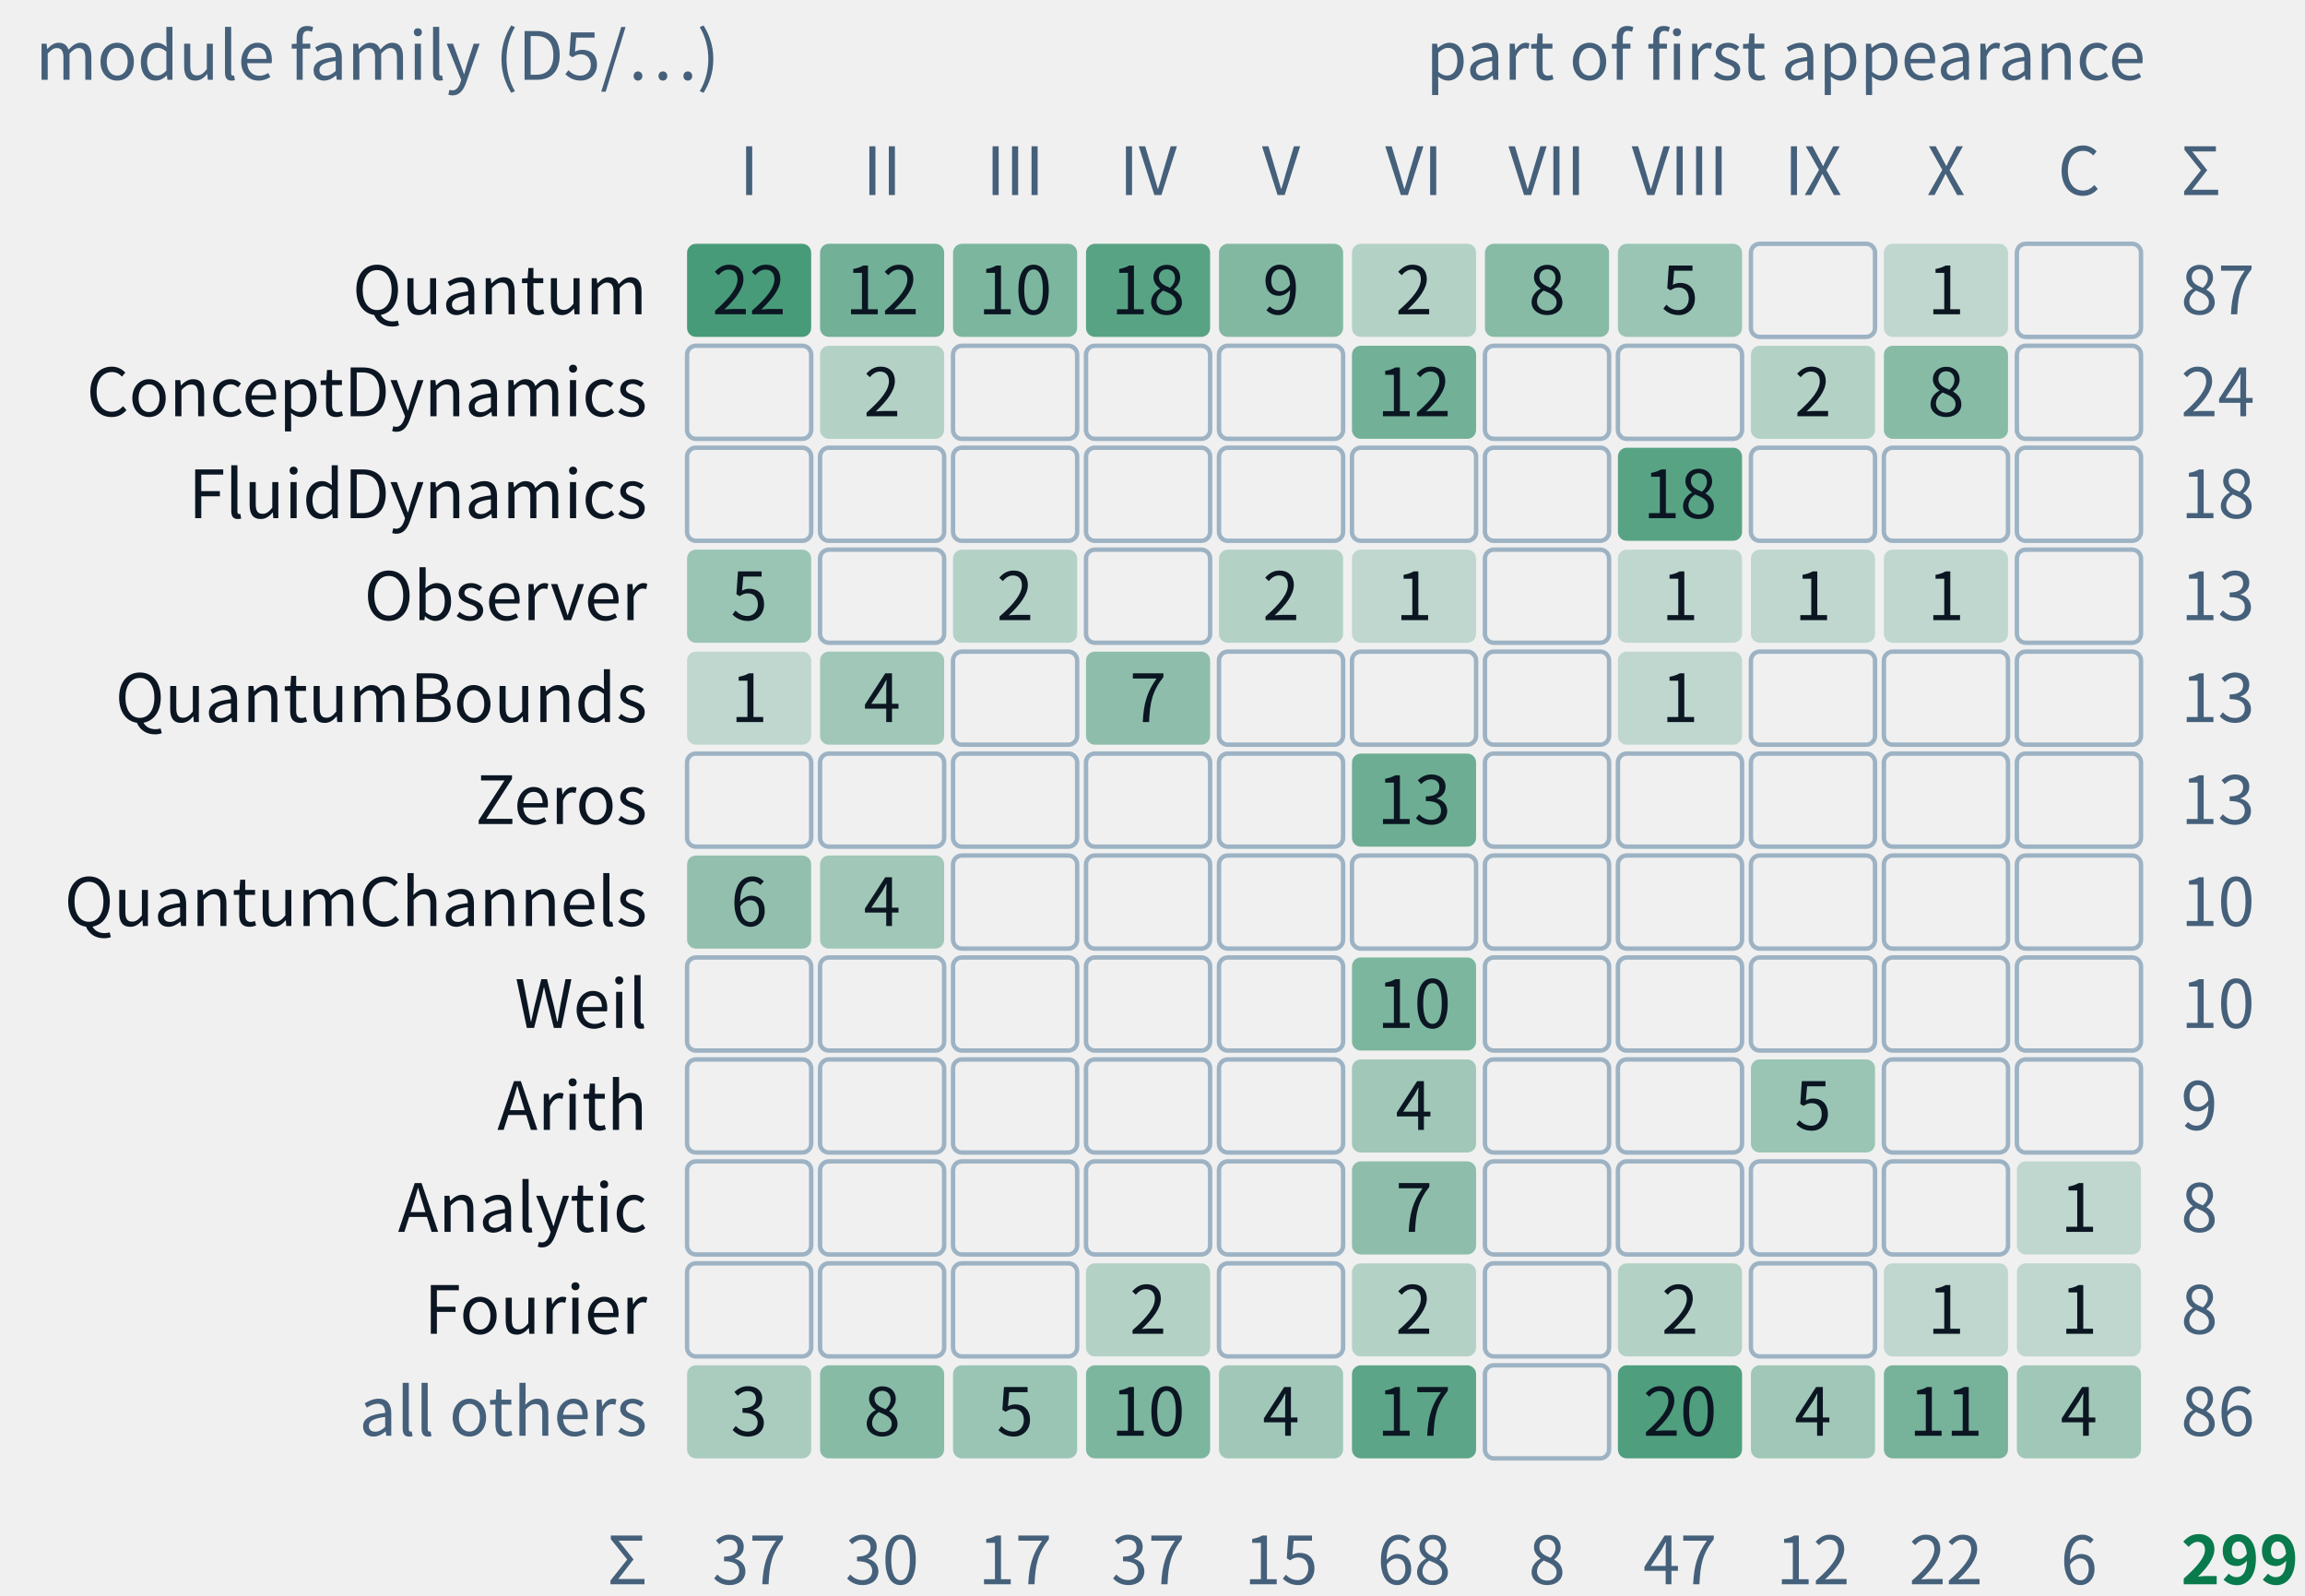
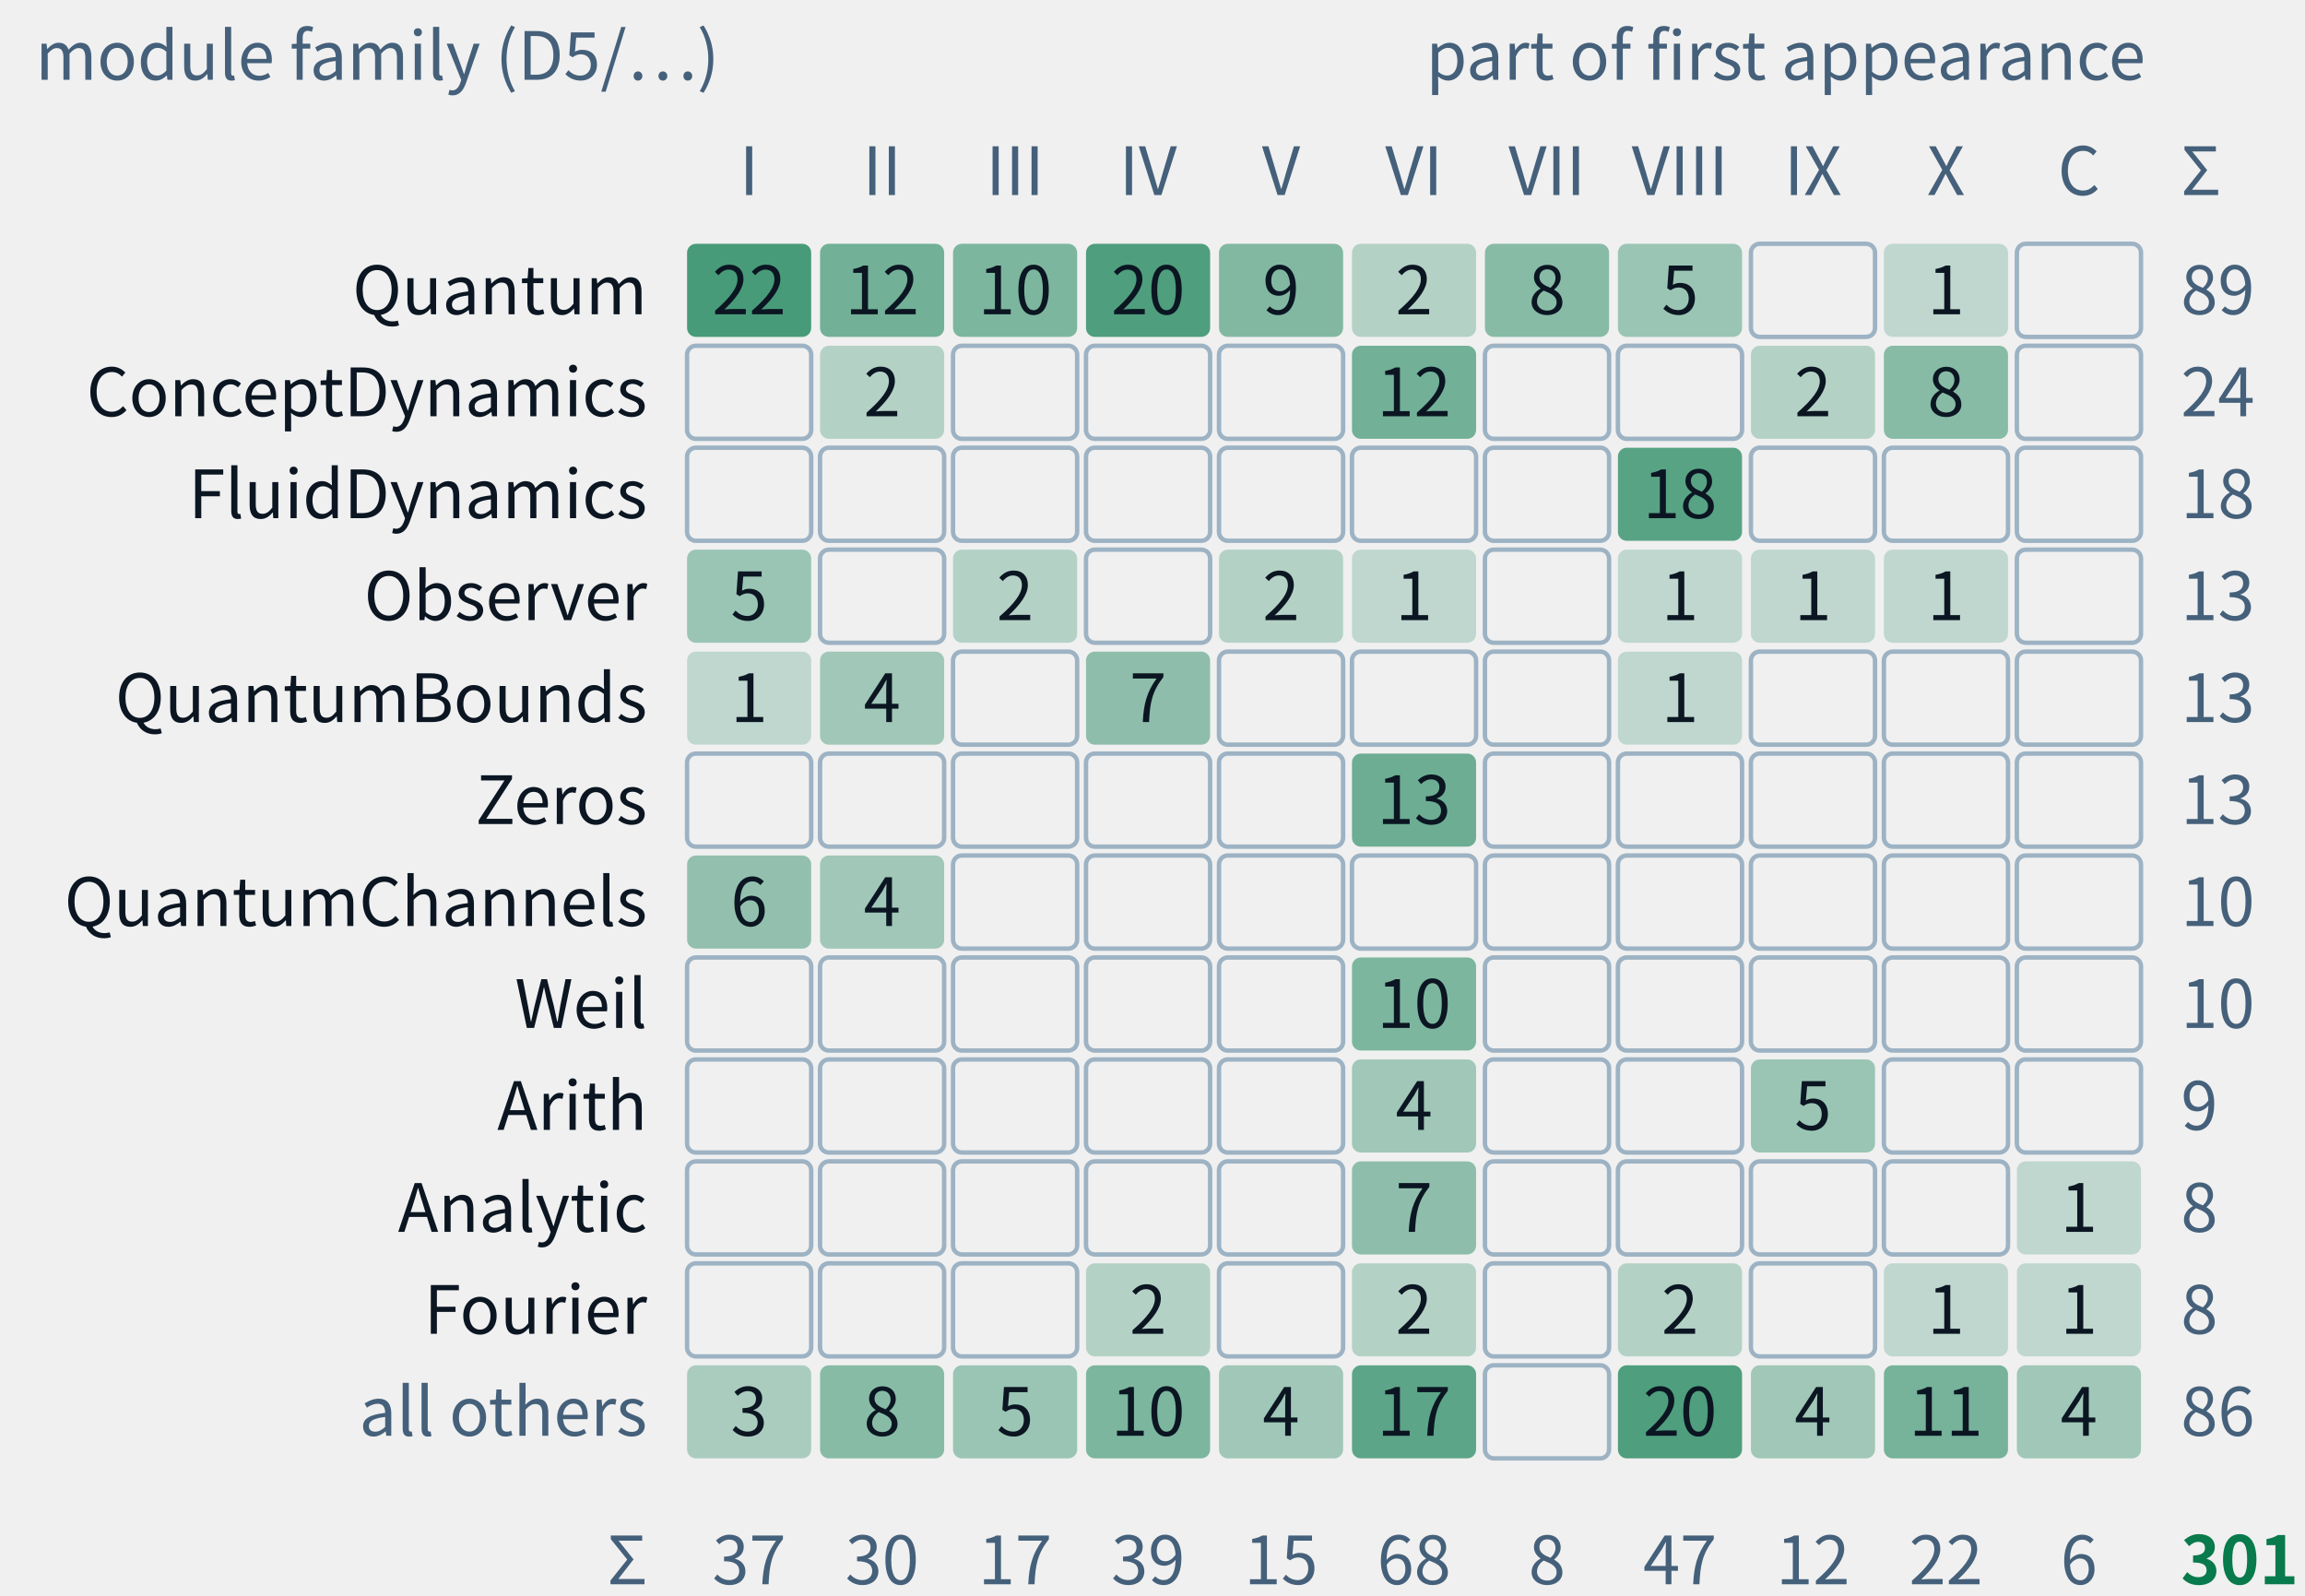
- <svg xmlns="http://www.w3.org/2000/svg" class="tr-fig" data-tr-fig="appc-modules-by-part" data-lang="en" viewBox="0 0 520 360" width="520" height="360" font-family="'Noto Sans SC', 'Noto Sans CJK SC', 'Source Sans 3', 'PingFang SC', 'Microsoft YaHei', system-ui, sans-serif" role="img" aria-label="A grid of counts: the rows are module families of trureturing, from top to bottom Quantum, ConceptDynamics, FluidDynamics, Observer, QuantumBounds, Zeros, QuantumChannels, Weil, Arith, Analytic, Fourier and all others; the columns are Parts I to X and the coda with the appendices. Each cell gives how many theorems of that family first appear in that part, the darker the more, blank for none. The Quantum family is the largest, 87 theorems, spread over Parts I to VIII and X; all 18 of FluidDynamics are in Part VIII; Zeros and Weil appear only in Part VI. They add up to 299, the C.1 index of appendix C.">
+ <svg xmlns="http://www.w3.org/2000/svg" class="tr-fig" data-tr-fig="appc-modules-by-part" data-lang="en" viewBox="0 0 520 360" width="520" height="360" font-family="'Noto Sans SC', 'Noto Sans CJK SC', 'Source Sans 3', 'PingFang SC', 'Microsoft YaHei', system-ui, sans-serif" role="img" aria-label="A grid of counts: the rows are module families of trureturing, from top to bottom Quantum, ConceptDynamics, FluidDynamics, Observer, QuantumBounds, Zeros, QuantumChannels, Weil, Arith, Analytic, Fourier and all others; the columns are Parts I to X and the coda with the appendices. Each cell gives how many theorems of that family first appear in that part, the darker the more, blank for none. The Quantum family is the largest, 89 theorems, spread over Parts I to VIII and X; all 18 of FluidDynamics are in Part VIII; Zeros and Weil appear only in Part VI. They add up to 301, the C.1 index of appendix C.">
  <style>.ts-ink{stroke:#0b1622}.tf-ink{fill:#0b1622}.ts-dim{stroke:#45607a}.tf-dim{fill:#45607a}.ts-faint{stroke:#9db3c4}.tf-faint{fill:#9db3c4}.ts-edge{stroke:#b9d0dd}.tf-edge{fill:#b9d0dd}.ts-hot{stroke:#5f9bb5}.tf-hot{fill:#5f9bb5}.ts-bg{stroke:#ffffff}.tf-bg{fill:#ffffff}.ts-panel{stroke:#eef5f9}.tf-panel{fill:#eef5f9}.ts-sheet{stroke:#f7fbfd}.tf-sheet{fill:#f7fbfd}.ts-cyan{stroke:#007c8a}.tf-cyan{fill:#007c8a}.ts-magenta{stroke:#b0128f}.tf-magenta{fill:#b0128f}.ts-amber{stroke:#946200}.tf-amber{fill:#946200}.ts-violet{stroke:#5a45c8}.tf-violet{fill:#5a45c8}.ts-ok{stroke:#087a4c}.tf-ok{fill:#087a4c}.ts-warn{stroke:#c21f3a}.tf-warn{fill:#c21f3a}.ts-blue{stroke:#1d5fd0}.tf-blue{fill:#1d5fd0}.ts-orange{stroke:#b85410}.tf-orange{fill:#b85410}.ts-sigma{stroke:#28405a}.tf-sigma{fill:#28405a}@media (prefers-color-scheme:dark){.ts-ink{stroke:#d4efff}.tf-ink{fill:#d4efff}.ts-dim{stroke:#6f8ea5}.tf-dim{fill:#6f8ea5}.ts-faint{stroke:#34506a}.tf-faint{fill:#34506a}.ts-edge{stroke:#143049}.tf-edge{fill:#143049}.ts-hot{stroke:#1f5d7c}.tf-hot{fill:#1f5d7c}.ts-bg{stroke:#03060c}.tf-bg{fill:#03060c}.ts-panel{stroke:#07101b}.tf-panel{fill:#07101b}.ts-sheet{stroke:#050c16}.tf-sheet{fill:#050c16}.ts-cyan{stroke:#19f0ff}.tf-cyan{fill:#19f0ff}.ts-magenta{stroke:#ff2fd0}.tf-magenta{fill:#ff2fd0}.ts-amber{stroke:#ffc83d}.tf-amber{fill:#ffc83d}.ts-violet{stroke:#9d8cff}.tf-violet{fill:#9d8cff}.ts-ok{stroke:#46ffb2}.tf-ok{fill:#46ffb2}.ts-warn{stroke:#ff5064}.tf-warn{fill:#ff5064}.ts-blue{stroke:#2a7bff}.tf-blue{fill:#2a7bff}.ts-orange{stroke:#ff8a3c}.tf-orange{fill:#ff8a3c}.ts-sigma{stroke:#cfe3ff}.tf-sigma{fill:#cfe3ff}}</style>
  <text class="tf-dim" x="8" y="18" font-size="15">module family (D5/…)</text>
  <text class="tf-dim" x="484" y="18" font-size="15" text-anchor="end">part of first appearance</text>
  <text class="tf-dim" x="169" y="44" font-size="15" text-anchor="middle">I</text>
  <text class="tf-dim" x="199" y="44" font-size="15" text-anchor="middle">II</text>
  <text class="tf-dim" x="229" y="44" font-size="15" text-anchor="middle">III</text>
  <text class="tf-dim" x="259" y="44" font-size="15" text-anchor="middle">IV</text>
  <text class="tf-dim" x="289" y="44" font-size="15" text-anchor="middle">V</text>
  <text class="tf-dim" x="319" y="44" font-size="15" text-anchor="middle">VI</text>
  <text class="tf-dim" x="349" y="44" font-size="15" text-anchor="middle">VII</text>
  <text class="tf-dim" x="379" y="44" font-size="15" text-anchor="middle">VIII</text>
  <text class="tf-dim" x="409" y="44" font-size="15" text-anchor="middle">IX</text>
  <text class="tf-dim" x="439" y="44" font-size="15" text-anchor="middle">X</text>
  <text class="tf-dim" x="469" y="44" font-size="15" text-anchor="middle">C</text>
  <text class="tf-ink" x="146" y="70.9" font-size="15" text-anchor="end">Quantum</text>
  <rect x="155" y="55" width="28" height="21" rx="2" class="tf-ok" fill-opacity="0.72" />
  <text class="tf-ink" x="169" y="70.9" font-size="15" text-anchor="middle">22</text>
  <rect x="185" y="55" width="28" height="21" rx="2" class="tf-ok" fill-opacity="0.54" />
  <text class="tf-ink" x="199" y="70.9" font-size="15" text-anchor="middle">12</text>
  <rect x="215" y="55" width="28" height="21" rx="2" class="tf-ok" fill-opacity="0.49" />
  <text class="tf-ink" x="229" y="70.9" font-size="15" text-anchor="middle">10</text>
-   <rect x="245" y="55" width="28" height="21" rx="2" class="tf-ok" fill-opacity="0.65" />
-   <text class="tf-ink" x="259" y="70.9" font-size="15" text-anchor="middle">18</text>
+   <rect x="245" y="55" width="28" height="21" rx="2" class="tf-ok" fill-opacity="0.69" />
+   <text class="tf-ink" x="259" y="70.9" font-size="15" text-anchor="middle">20</text>
  <rect x="275" y="55" width="28" height="21" rx="2" class="tf-ok" fill-opacity="0.47" />
  <text class="tf-ink" x="289" y="70.9" font-size="15" text-anchor="middle">9</text>
  <rect x="305" y="55" width="28" height="21" rx="2" class="tf-ok" fill-opacity="0.26" />
  <text class="tf-ink" x="319" y="70.9" font-size="15" text-anchor="middle">2</text>
  <rect x="335" y="55" width="28" height="21" rx="2" class="tf-ok" fill-opacity="0.45" />
  <text class="tf-ink" x="349" y="70.9" font-size="15" text-anchor="middle">8</text>
  <rect x="365" y="55" width="28" height="21" rx="2" class="tf-ok" fill-opacity="0.37" />
  <text class="tf-ink" x="379" y="70.9" font-size="15" text-anchor="middle">5</text>
  <rect x="395" y="55" width="28" height="21" rx="2" class="ts-faint" stroke-width="1" fill="none" />
  <rect x="425" y="55" width="28" height="21" rx="2" class="tf-ok" fill-opacity="0.21" />
  <text class="tf-ink" x="439" y="70.9" font-size="15" text-anchor="middle">1</text>
  <rect x="455" y="55" width="28" height="21" rx="2" class="ts-faint" stroke-width="1" fill="none" />
-   <text class="tf-dim" x="492" y="70.9" font-size="15">87</text>
+   <text class="tf-dim" x="492" y="70.9" font-size="15">89</text>
  <text class="tf-ink" x="146" y="93.9" font-size="15" text-anchor="end">ConceptDynamics</text>
  <rect x="155" y="78" width="28" height="21" rx="2" class="ts-faint" stroke-width="1" fill="none" />
  <rect x="185" y="78" width="28" height="21" rx="2" class="tf-ok" fill-opacity="0.26" />
  <text class="tf-ink" x="199" y="93.9" font-size="15" text-anchor="middle">2</text>
  <rect x="215" y="78" width="28" height="21" rx="2" class="ts-faint" stroke-width="1" fill="none" />
  <rect x="245" y="78" width="28" height="21" rx="2" class="ts-faint" stroke-width="1" fill="none" />
  <rect x="275" y="78" width="28" height="21" rx="2" class="ts-faint" stroke-width="1" fill="none" />
  <rect x="305" y="78" width="28" height="21" rx="2" class="tf-ok" fill-opacity="0.54" />
  <text class="tf-ink" x="319" y="93.9" font-size="15" text-anchor="middle">12</text>
  <rect x="335" y="78" width="28" height="21" rx="2" class="ts-faint" stroke-width="1" fill="none" />
  <rect x="365" y="78" width="28" height="21" rx="2" class="ts-faint" stroke-width="1" fill="none" />
  <rect x="395" y="78" width="28" height="21" rx="2" class="tf-ok" fill-opacity="0.26" />
  <text class="tf-ink" x="409" y="93.9" font-size="15" text-anchor="middle">2</text>
  <rect x="425" y="78" width="28" height="21" rx="2" class="tf-ok" fill-opacity="0.45" />
  <text class="tf-ink" x="439" y="93.9" font-size="15" text-anchor="middle">8</text>
  <rect x="455" y="78" width="28" height="21" rx="2" class="ts-faint" stroke-width="1" fill="none" />
  <text class="tf-dim" x="492" y="93.9" font-size="15">24</text>
  <text class="tf-ink" x="146" y="116.9" font-size="15" text-anchor="end">FluidDynamics</text>
  <rect x="155" y="101" width="28" height="21" rx="2" class="ts-faint" stroke-width="1" fill="none" />
  <rect x="185" y="101" width="28" height="21" rx="2" class="ts-faint" stroke-width="1" fill="none" />
  <rect x="215" y="101" width="28" height="21" rx="2" class="ts-faint" stroke-width="1" fill="none" />
  <rect x="245" y="101" width="28" height="21" rx="2" class="ts-faint" stroke-width="1" fill="none" />
  <rect x="275" y="101" width="28" height="21" rx="2" class="ts-faint" stroke-width="1" fill="none" />
  <rect x="305" y="101" width="28" height="21" rx="2" class="ts-faint" stroke-width="1" fill="none" />
  <rect x="335" y="101" width="28" height="21" rx="2" class="ts-faint" stroke-width="1" fill="none" />
  <rect x="365" y="101" width="28" height="21" rx="2" class="tf-ok" fill-opacity="0.65" />
  <text class="tf-ink" x="379" y="116.9" font-size="15" text-anchor="middle">18</text>
  <rect x="395" y="101" width="28" height="21" rx="2" class="ts-faint" stroke-width="1" fill="none" />
  <rect x="425" y="101" width="28" height="21" rx="2" class="ts-faint" stroke-width="1" fill="none" />
  <rect x="455" y="101" width="28" height="21" rx="2" class="ts-faint" stroke-width="1" fill="none" />
  <text class="tf-dim" x="492" y="116.9" font-size="15">18</text>
  <text class="tf-ink" x="146" y="139.9" font-size="15" text-anchor="end">Observer</text>
  <rect x="155" y="124" width="28" height="21" rx="2" class="tf-ok" fill-opacity="0.37" />
  <text class="tf-ink" x="169" y="139.9" font-size="15" text-anchor="middle">5</text>
  <rect x="185" y="124" width="28" height="21" rx="2" class="ts-faint" stroke-width="1" fill="none" />
  <rect x="215" y="124" width="28" height="21" rx="2" class="tf-ok" fill-opacity="0.26" />
  <text class="tf-ink" x="229" y="139.9" font-size="15" text-anchor="middle">2</text>
  <rect x="245" y="124" width="28" height="21" rx="2" class="ts-faint" stroke-width="1" fill="none" />
  <rect x="275" y="124" width="28" height="21" rx="2" class="tf-ok" fill-opacity="0.26" />
  <text class="tf-ink" x="289" y="139.9" font-size="15" text-anchor="middle">2</text>
  <rect x="305" y="124" width="28" height="21" rx="2" class="tf-ok" fill-opacity="0.21" />
  <text class="tf-ink" x="319" y="139.9" font-size="15" text-anchor="middle">1</text>
  <rect x="335" y="124" width="28" height="21" rx="2" class="ts-faint" stroke-width="1" fill="none" />
  <rect x="365" y="124" width="28" height="21" rx="2" class="tf-ok" fill-opacity="0.21" />
  <text class="tf-ink" x="379" y="139.9" font-size="15" text-anchor="middle">1</text>
  <rect x="395" y="124" width="28" height="21" rx="2" class="tf-ok" fill-opacity="0.21" />
  <text class="tf-ink" x="409" y="139.9" font-size="15" text-anchor="middle">1</text>
  <rect x="425" y="124" width="28" height="21" rx="2" class="tf-ok" fill-opacity="0.21" />
  <text class="tf-ink" x="439" y="139.9" font-size="15" text-anchor="middle">1</text>
  <rect x="455" y="124" width="28" height="21" rx="2" class="ts-faint" stroke-width="1" fill="none" />
  <text class="tf-dim" x="492" y="139.9" font-size="15">13</text>
  <text class="tf-ink" x="146" y="162.9" font-size="15" text-anchor="end">QuantumBounds</text>
  <rect x="155" y="147" width="28" height="21" rx="2" class="tf-ok" fill-opacity="0.21" />
  <text class="tf-ink" x="169" y="162.9" font-size="15" text-anchor="middle">1</text>
  <rect x="185" y="147" width="28" height="21" rx="2" class="tf-ok" fill-opacity="0.34" />
  <text class="tf-ink" x="199" y="162.9" font-size="15" text-anchor="middle">4</text>
  <rect x="215" y="147" width="28" height="21" rx="2" class="ts-faint" stroke-width="1" fill="none" />
  <rect x="245" y="147" width="28" height="21" rx="2" class="tf-ok" fill-opacity="0.42" />
  <text class="tf-ink" x="259" y="162.9" font-size="15" text-anchor="middle">7</text>
  <rect x="275" y="147" width="28" height="21" rx="2" class="ts-faint" stroke-width="1" fill="none" />
  <rect x="305" y="147" width="28" height="21" rx="2" class="ts-faint" stroke-width="1" fill="none" />
  <rect x="335" y="147" width="28" height="21" rx="2" class="ts-faint" stroke-width="1" fill="none" />
  <rect x="365" y="147" width="28" height="21" rx="2" class="tf-ok" fill-opacity="0.21" />
  <text class="tf-ink" x="379" y="162.9" font-size="15" text-anchor="middle">1</text>
  <rect x="395" y="147" width="28" height="21" rx="2" class="ts-faint" stroke-width="1" fill="none" />
  <rect x="425" y="147" width="28" height="21" rx="2" class="ts-faint" stroke-width="1" fill="none" />
  <rect x="455" y="147" width="28" height="21" rx="2" class="ts-faint" stroke-width="1" fill="none" />
  <text class="tf-dim" x="492" y="162.9" font-size="15">13</text>
  <text class="tf-ink" x="146" y="185.9" font-size="15" text-anchor="end">Zeros</text>
  <rect x="155" y="170" width="28" height="21" rx="2" class="ts-faint" stroke-width="1" fill="none" />
  <rect x="185" y="170" width="28" height="21" rx="2" class="ts-faint" stroke-width="1" fill="none" />
  <rect x="215" y="170" width="28" height="21" rx="2" class="ts-faint" stroke-width="1" fill="none" />
  <rect x="245" y="170" width="28" height="21" rx="2" class="ts-faint" stroke-width="1" fill="none" />
  <rect x="275" y="170" width="28" height="21" rx="2" class="ts-faint" stroke-width="1" fill="none" />
  <rect x="305" y="170" width="28" height="21" rx="2" class="tf-ok" fill-opacity="0.56" />
  <text class="tf-ink" x="319" y="185.9" font-size="15" text-anchor="middle">13</text>
  <rect x="335" y="170" width="28" height="21" rx="2" class="ts-faint" stroke-width="1" fill="none" />
  <rect x="365" y="170" width="28" height="21" rx="2" class="ts-faint" stroke-width="1" fill="none" />
  <rect x="395" y="170" width="28" height="21" rx="2" class="ts-faint" stroke-width="1" fill="none" />
  <rect x="425" y="170" width="28" height="21" rx="2" class="ts-faint" stroke-width="1" fill="none" />
  <rect x="455" y="170" width="28" height="21" rx="2" class="ts-faint" stroke-width="1" fill="none" />
  <text class="tf-dim" x="492" y="185.9" font-size="15">13</text>
  <text class="tf-ink" x="146" y="208.9" font-size="15" text-anchor="end">QuantumChannels</text>
  <rect x="155" y="193" width="28" height="21" rx="2" class="tf-ok" fill-opacity="0.4" />
  <text class="tf-ink" x="169" y="208.9" font-size="15" text-anchor="middle">6</text>
  <rect x="185" y="193" width="28" height="21" rx="2" class="tf-ok" fill-opacity="0.34" />
  <text class="tf-ink" x="199" y="208.9" font-size="15" text-anchor="middle">4</text>
  <rect x="215" y="193" width="28" height="21" rx="2" class="ts-faint" stroke-width="1" fill="none" />
  <rect x="245" y="193" width="28" height="21" rx="2" class="ts-faint" stroke-width="1" fill="none" />
  <rect x="275" y="193" width="28" height="21" rx="2" class="ts-faint" stroke-width="1" fill="none" />
  <rect x="305" y="193" width="28" height="21" rx="2" class="ts-faint" stroke-width="1" fill="none" />
  <rect x="335" y="193" width="28" height="21" rx="2" class="ts-faint" stroke-width="1" fill="none" />
  <rect x="365" y="193" width="28" height="21" rx="2" class="ts-faint" stroke-width="1" fill="none" />
  <rect x="395" y="193" width="28" height="21" rx="2" class="ts-faint" stroke-width="1" fill="none" />
  <rect x="425" y="193" width="28" height="21" rx="2" class="ts-faint" stroke-width="1" fill="none" />
  <rect x="455" y="193" width="28" height="21" rx="2" class="ts-faint" stroke-width="1" fill="none" />
  <text class="tf-dim" x="492" y="208.9" font-size="15">10</text>
  <text class="tf-ink" x="146" y="231.9" font-size="15" text-anchor="end">Weil</text>
  <rect x="155" y="216" width="28" height="21" rx="2" class="ts-faint" stroke-width="1" fill="none" />
  <rect x="185" y="216" width="28" height="21" rx="2" class="ts-faint" stroke-width="1" fill="none" />
  <rect x="215" y="216" width="28" height="21" rx="2" class="ts-faint" stroke-width="1" fill="none" />
  <rect x="245" y="216" width="28" height="21" rx="2" class="ts-faint" stroke-width="1" fill="none" />
  <rect x="275" y="216" width="28" height="21" rx="2" class="ts-faint" stroke-width="1" fill="none" />
  <rect x="305" y="216" width="28" height="21" rx="2" class="tf-ok" fill-opacity="0.49" />
  <text class="tf-ink" x="319" y="231.9" font-size="15" text-anchor="middle">10</text>
  <rect x="335" y="216" width="28" height="21" rx="2" class="ts-faint" stroke-width="1" fill="none" />
  <rect x="365" y="216" width="28" height="21" rx="2" class="ts-faint" stroke-width="1" fill="none" />
  <rect x="395" y="216" width="28" height="21" rx="2" class="ts-faint" stroke-width="1" fill="none" />
  <rect x="425" y="216" width="28" height="21" rx="2" class="ts-faint" stroke-width="1" fill="none" />
  <rect x="455" y="216" width="28" height="21" rx="2" class="ts-faint" stroke-width="1" fill="none" />
  <text class="tf-dim" x="492" y="231.9" font-size="15">10</text>
  <text class="tf-ink" x="146" y="254.9" font-size="15" text-anchor="end">Arith</text>
  <rect x="155" y="239" width="28" height="21" rx="2" class="ts-faint" stroke-width="1" fill="none" />
  <rect x="185" y="239" width="28" height="21" rx="2" class="ts-faint" stroke-width="1" fill="none" />
  <rect x="215" y="239" width="28" height="21" rx="2" class="ts-faint" stroke-width="1" fill="none" />
  <rect x="245" y="239" width="28" height="21" rx="2" class="ts-faint" stroke-width="1" fill="none" />
  <rect x="275" y="239" width="28" height="21" rx="2" class="ts-faint" stroke-width="1" fill="none" />
  <rect x="305" y="239" width="28" height="21" rx="2" class="tf-ok" fill-opacity="0.34" />
  <text class="tf-ink" x="319" y="254.9" font-size="15" text-anchor="middle">4</text>
  <rect x="335" y="239" width="28" height="21" rx="2" class="ts-faint" stroke-width="1" fill="none" />
  <rect x="365" y="239" width="28" height="21" rx="2" class="ts-faint" stroke-width="1" fill="none" />
  <rect x="395" y="239" width="28" height="21" rx="2" class="tf-ok" fill-opacity="0.37" />
  <text class="tf-ink" x="409" y="254.9" font-size="15" text-anchor="middle">5</text>
  <rect x="425" y="239" width="28" height="21" rx="2" class="ts-faint" stroke-width="1" fill="none" />
  <rect x="455" y="239" width="28" height="21" rx="2" class="ts-faint" stroke-width="1" fill="none" />
  <text class="tf-dim" x="492" y="254.9" font-size="15">9</text>
  <text class="tf-ink" x="146" y="277.9" font-size="15" text-anchor="end">Analytic</text>
  <rect x="155" y="262" width="28" height="21" rx="2" class="ts-faint" stroke-width="1" fill="none" />
  <rect x="185" y="262" width="28" height="21" rx="2" class="ts-faint" stroke-width="1" fill="none" />
  <rect x="215" y="262" width="28" height="21" rx="2" class="ts-faint" stroke-width="1" fill="none" />
  <rect x="245" y="262" width="28" height="21" rx="2" class="ts-faint" stroke-width="1" fill="none" />
  <rect x="275" y="262" width="28" height="21" rx="2" class="ts-faint" stroke-width="1" fill="none" />
  <rect x="305" y="262" width="28" height="21" rx="2" class="tf-ok" fill-opacity="0.42" />
  <text class="tf-ink" x="319" y="277.9" font-size="15" text-anchor="middle">7</text>
  <rect x="335" y="262" width="28" height="21" rx="2" class="ts-faint" stroke-width="1" fill="none" />
  <rect x="365" y="262" width="28" height="21" rx="2" class="ts-faint" stroke-width="1" fill="none" />
  <rect x="395" y="262" width="28" height="21" rx="2" class="ts-faint" stroke-width="1" fill="none" />
  <rect x="425" y="262" width="28" height="21" rx="2" class="ts-faint" stroke-width="1" fill="none" />
  <rect x="455" y="262" width="28" height="21" rx="2" class="tf-ok" fill-opacity="0.21" />
  <text class="tf-ink" x="469" y="277.9" font-size="15" text-anchor="middle">1</text>
  <text class="tf-dim" x="492" y="277.9" font-size="15">8</text>
  <text class="tf-ink" x="146" y="300.9" font-size="15" text-anchor="end">Fourier</text>
  <rect x="155" y="285" width="28" height="21" rx="2" class="ts-faint" stroke-width="1" fill="none" />
  <rect x="185" y="285" width="28" height="21" rx="2" class="ts-faint" stroke-width="1" fill="none" />
  <rect x="215" y="285" width="28" height="21" rx="2" class="ts-faint" stroke-width="1" fill="none" />
  <rect x="245" y="285" width="28" height="21" rx="2" class="tf-ok" fill-opacity="0.26" />
  <text class="tf-ink" x="259" y="300.9" font-size="15" text-anchor="middle">2</text>
  <rect x="275" y="285" width="28" height="21" rx="2" class="ts-faint" stroke-width="1" fill="none" />
  <rect x="305" y="285" width="28" height="21" rx="2" class="tf-ok" fill-opacity="0.26" />
  <text class="tf-ink" x="319" y="300.9" font-size="15" text-anchor="middle">2</text>
  <rect x="335" y="285" width="28" height="21" rx="2" class="ts-faint" stroke-width="1" fill="none" />
  <rect x="365" y="285" width="28" height="21" rx="2" class="tf-ok" fill-opacity="0.26" />
  <text class="tf-ink" x="379" y="300.9" font-size="15" text-anchor="middle">2</text>
  <rect x="395" y="285" width="28" height="21" rx="2" class="ts-faint" stroke-width="1" fill="none" />
  <rect x="425" y="285" width="28" height="21" rx="2" class="tf-ok" fill-opacity="0.21" />
  <text class="tf-ink" x="439" y="300.9" font-size="15" text-anchor="middle">1</text>
  <rect x="455" y="285" width="28" height="21" rx="2" class="tf-ok" fill-opacity="0.21" />
  <text class="tf-ink" x="469" y="300.9" font-size="15" text-anchor="middle">1</text>
  <text class="tf-dim" x="492" y="300.9" font-size="15">8</text>
  <text class="tf-dim" x="146" y="323.9" font-size="15" text-anchor="end">all others</text>
  <rect x="155" y="308" width="28" height="21" rx="2" class="tf-ok" fill-opacity="0.3" />
  <text class="tf-ink" x="169" y="323.9" font-size="15" text-anchor="middle">3</text>
  <rect x="185" y="308" width="28" height="21" rx="2" class="tf-ok" fill-opacity="0.45" />
  <text class="tf-ink" x="199" y="323.9" font-size="15" text-anchor="middle">8</text>
  <rect x="215" y="308" width="28" height="21" rx="2" class="tf-ok" fill-opacity="0.37" />
  <text class="tf-ink" x="229" y="323.9" font-size="15" text-anchor="middle">5</text>
  <rect x="245" y="308" width="28" height="21" rx="2" class="tf-ok" fill-opacity="0.49" />
  <text class="tf-ink" x="259" y="323.9" font-size="15" text-anchor="middle">10</text>
  <rect x="275" y="308" width="28" height="21" rx="2" class="tf-ok" fill-opacity="0.34" />
  <text class="tf-ink" x="289" y="323.9" font-size="15" text-anchor="middle">4</text>
  <rect x="305" y="308" width="28" height="21" rx="2" class="tf-ok" fill-opacity="0.63" />
  <text class="tf-ink" x="319" y="323.9" font-size="15" text-anchor="middle">17</text>
  <rect x="335" y="308" width="28" height="21" rx="2" class="ts-faint" stroke-width="1" fill="none" />
  <rect x="365" y="308" width="28" height="21" rx="2" class="tf-ok" fill-opacity="0.69" />
  <text class="tf-ink" x="379" y="323.9" font-size="15" text-anchor="middle">20</text>
  <rect x="395" y="308" width="28" height="21" rx="2" class="tf-ok" fill-opacity="0.34" />
  <text class="tf-ink" x="409" y="323.9" font-size="15" text-anchor="middle">4</text>
  <rect x="425" y="308" width="28" height="21" rx="2" class="tf-ok" fill-opacity="0.52" />
  <text class="tf-ink" x="439" y="323.9" font-size="15" text-anchor="middle">11</text>
  <rect x="455" y="308" width="28" height="21" rx="2" class="tf-ok" fill-opacity="0.34" />
  <text class="tf-ink" x="469" y="323.9" font-size="15" text-anchor="middle">4</text>
  <text class="tf-dim" x="492" y="323.9" font-size="15">86</text>
  <text class="tf-dim" x="492" y="44" font-size="15">Σ</text>
  <text class="tf-dim" x="146" y="357.4" font-size="15" text-anchor="end">Σ</text>
  <text class="tf-dim" x="169" y="357.4" font-size="15" text-anchor="middle">37</text>
  <text class="tf-dim" x="199" y="357.4" font-size="15" text-anchor="middle">30</text>
  <text class="tf-dim" x="229" y="357.4" font-size="15" text-anchor="middle">17</text>
-   <text class="tf-dim" x="259" y="357.4" font-size="15" text-anchor="middle">37</text>
+   <text class="tf-dim" x="259" y="357.4" font-size="15" text-anchor="middle">39</text>
  <text class="tf-dim" x="289" y="357.4" font-size="15" text-anchor="middle">15</text>
  <text class="tf-dim" x="319" y="357.4" font-size="15" text-anchor="middle">68</text>
  <text class="tf-dim" x="349" y="357.4" font-size="15" text-anchor="middle">8</text>
  <text class="tf-dim" x="379" y="357.4" font-size="15" text-anchor="middle">47</text>
  <text class="tf-dim" x="409" y="357.4" font-size="15" text-anchor="middle">12</text>
  <text class="tf-dim" x="439" y="357.4" font-size="15" text-anchor="middle">22</text>
  <text class="tf-dim" x="469" y="357.4" font-size="15" text-anchor="middle">6</text>
-   <text class="tf-ok" x="492" y="357.4" font-size="15" font-weight="600">299</text>
+   <text class="tf-ok" x="492" y="357.4" font-size="15" font-weight="600">301</text>
</svg>
